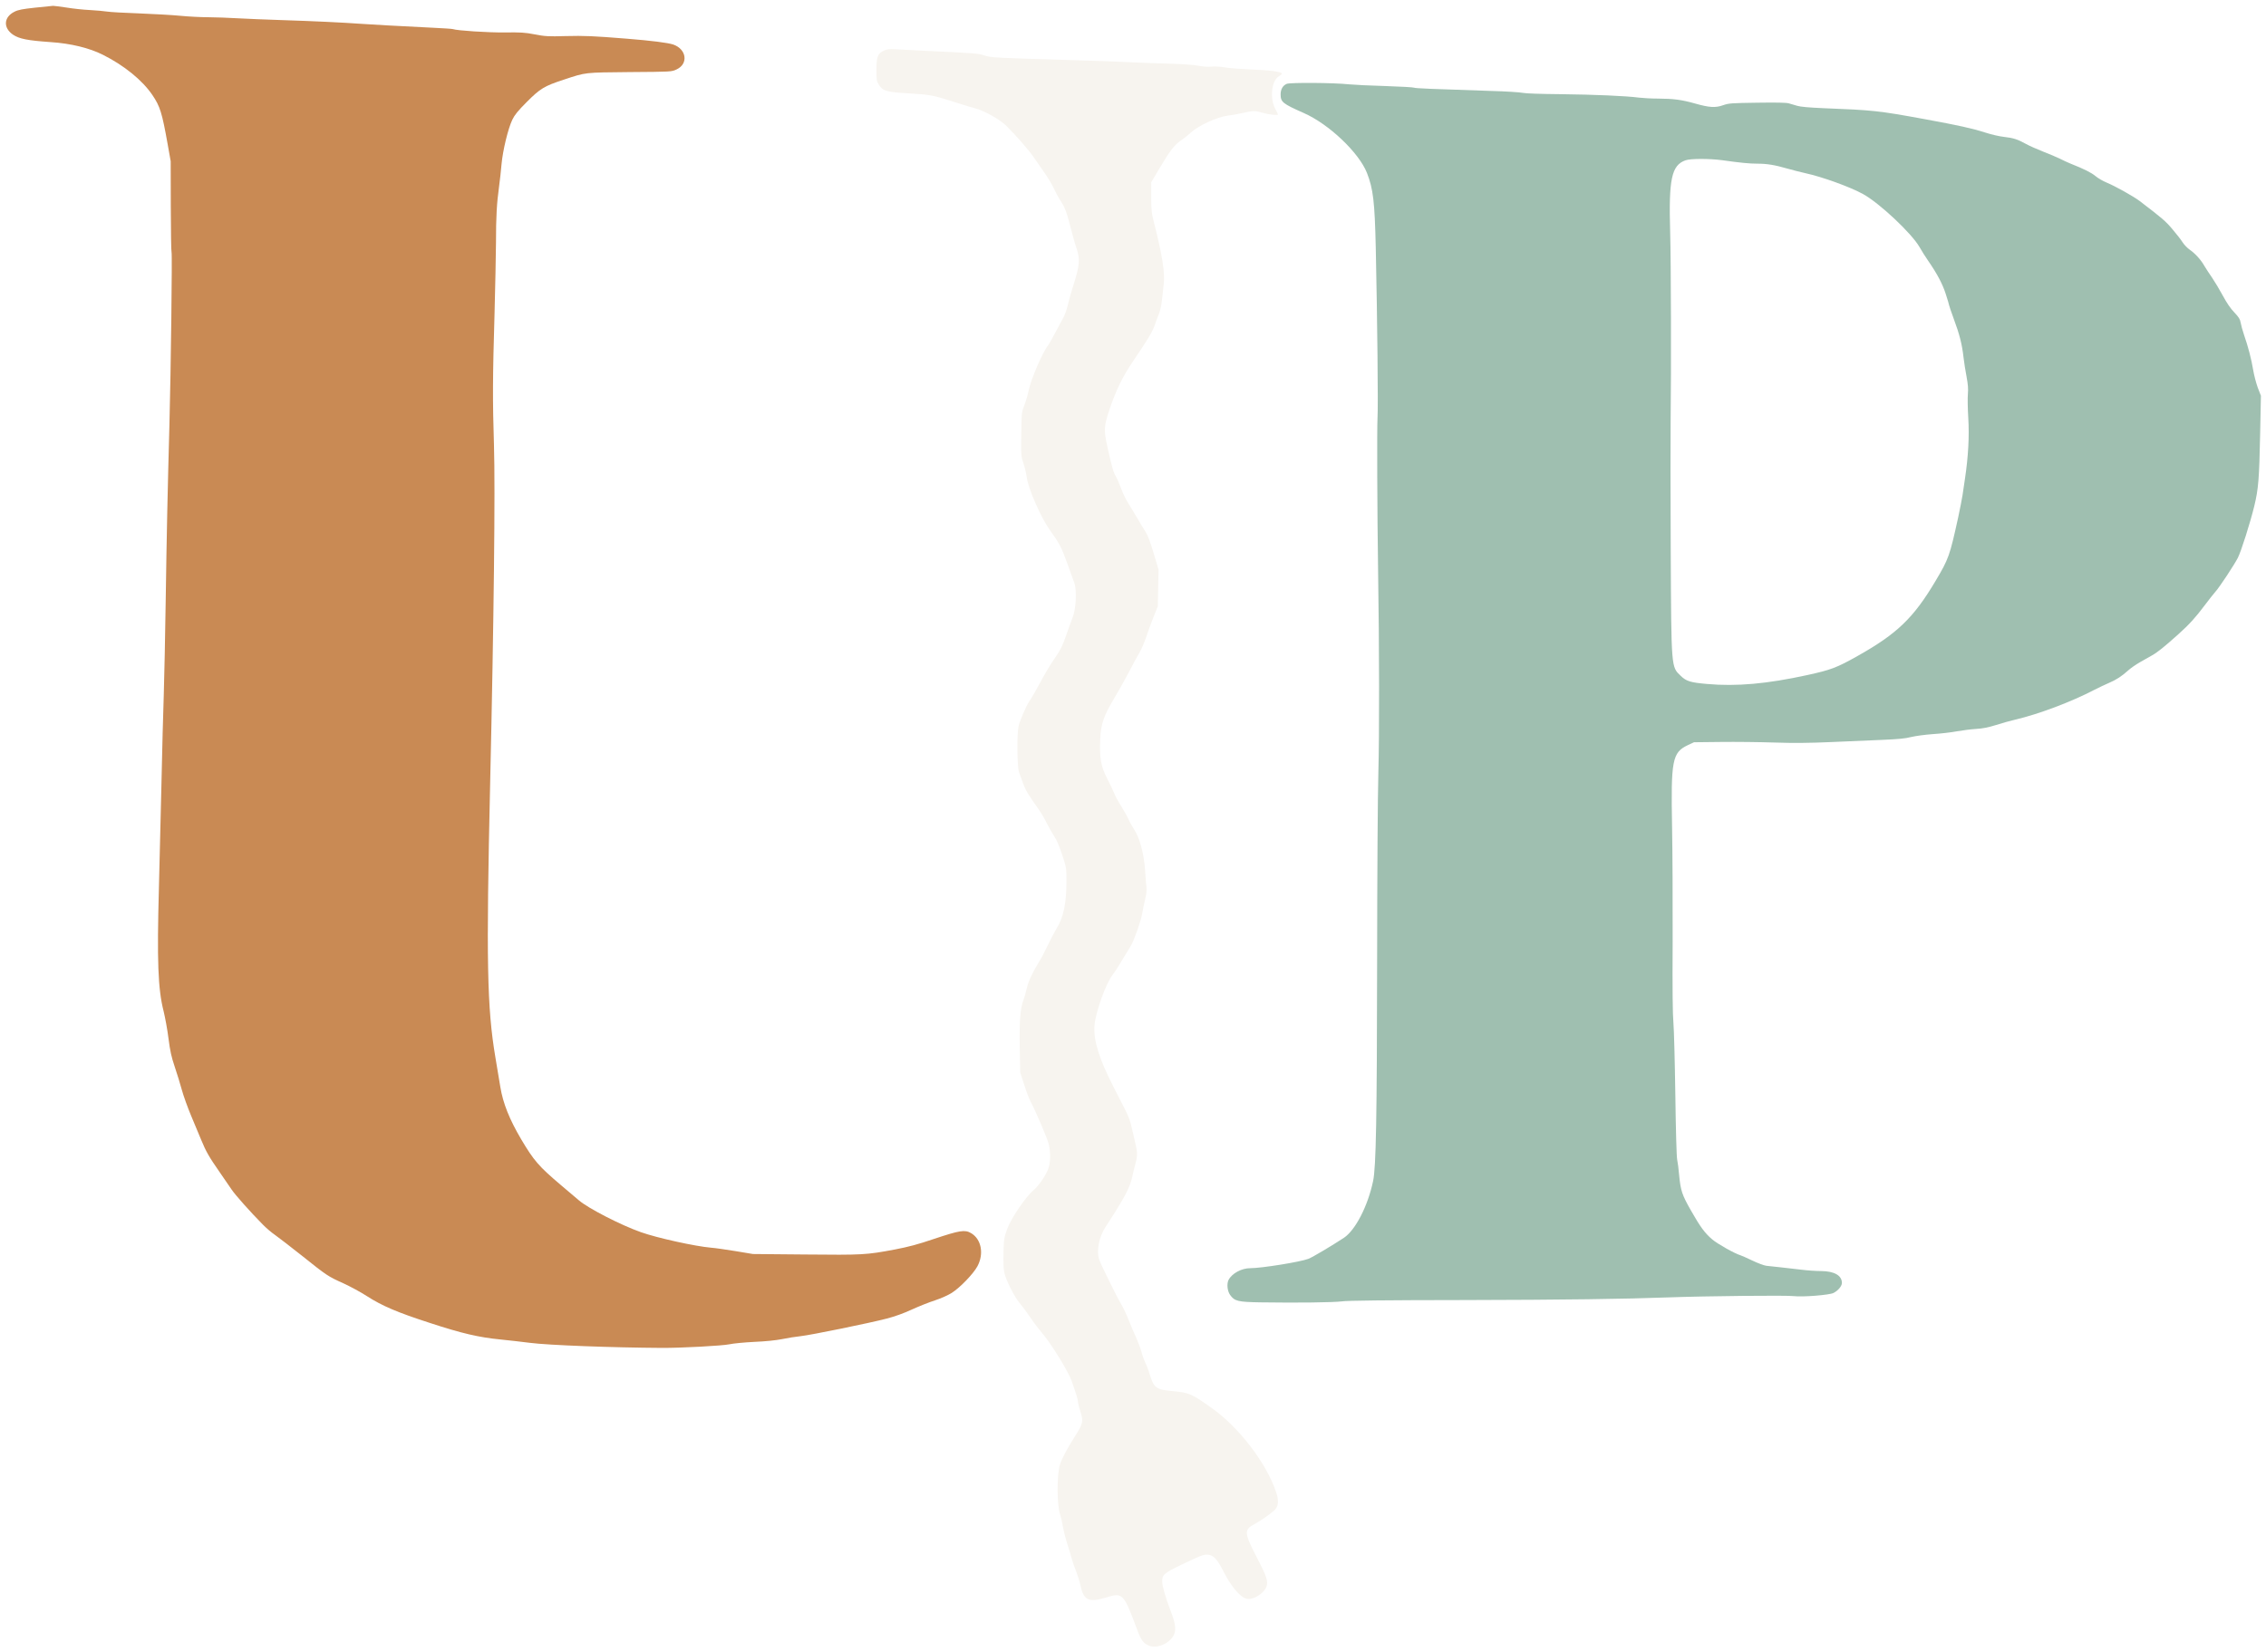
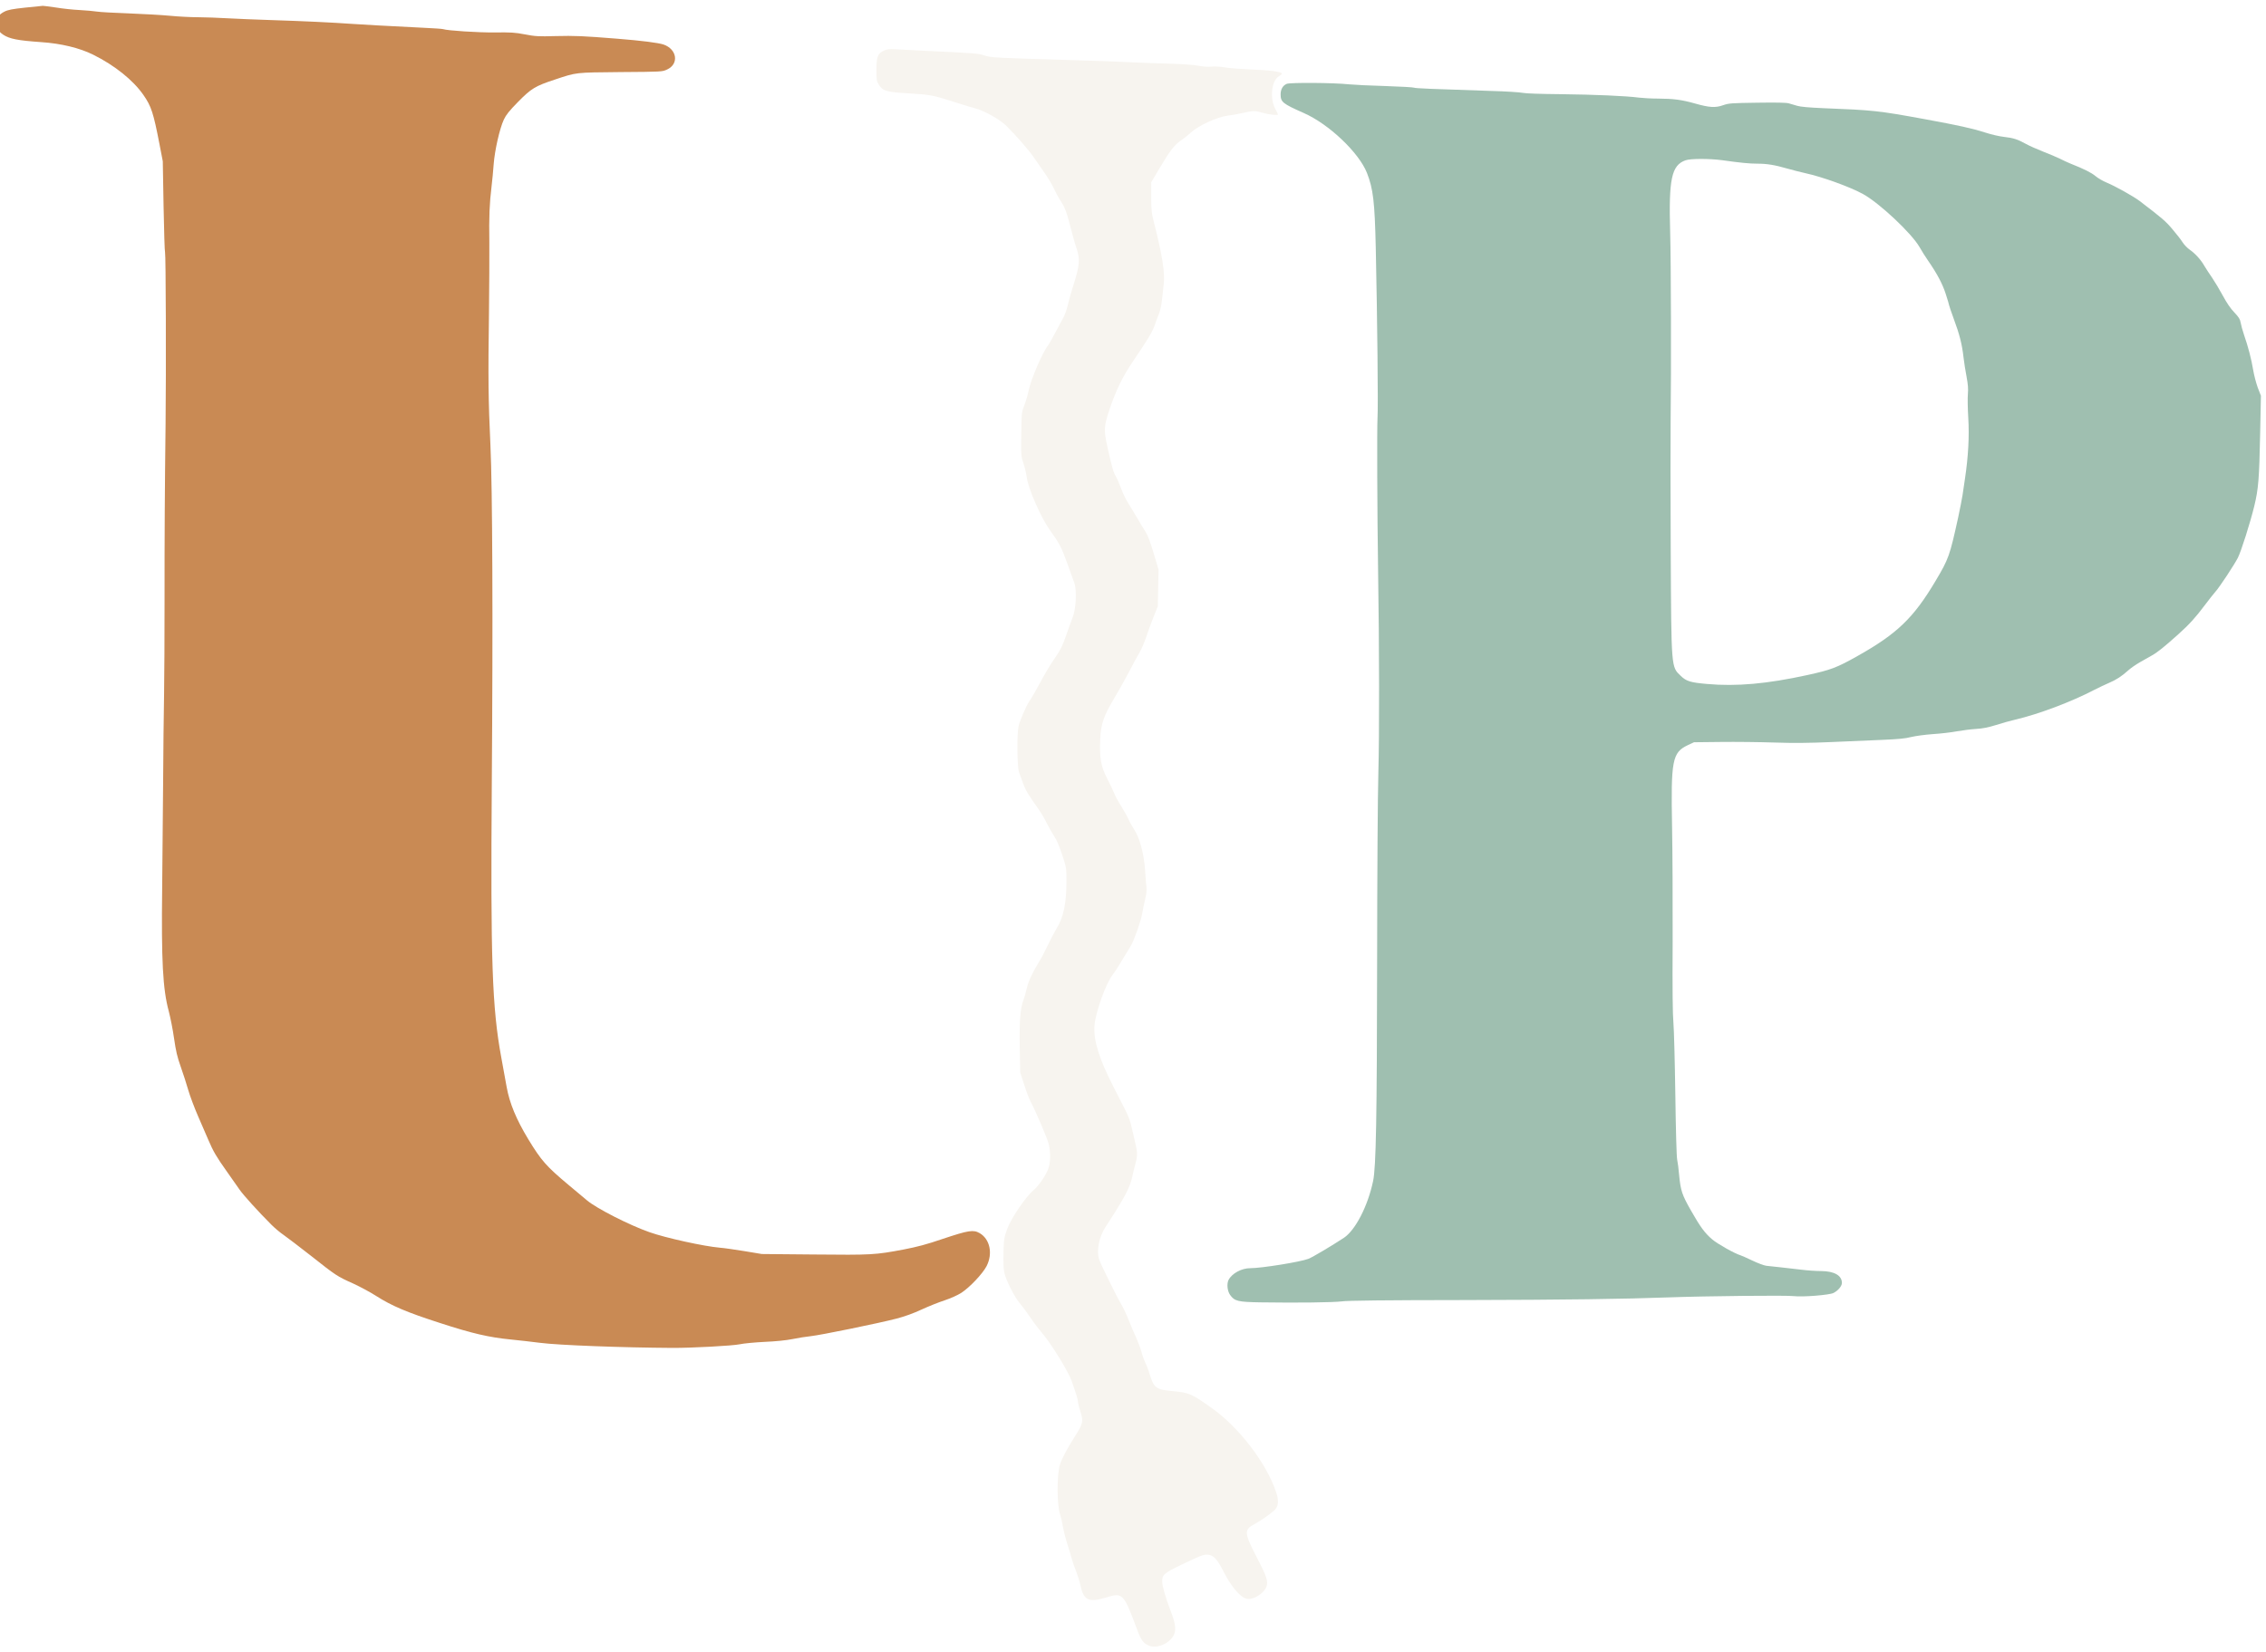
<svg xmlns="http://www.w3.org/2000/svg" viewBox="38 25 2367 1726" role="img" aria-label="Uwe Parsiegla">
  <g id="kabel-wortmarke" transform="translate(0,2438) scale(0.1,-0.1)" fill="#F7F4EF" stroke="none">
    <path d="M9613 23601 c-65 -30 -78 -64 -78 -201 0 -103 2 -119 24 -153 42 -68 78 -79 321 -93 230 -14 242 -17 530 -109 58 -19 125 -39 150 -45 95 -23 262 -116 330 -183 93 -91 234 -252 283 -323 23 -34 72 -105 109 -157 38 -52 84 -130 105 -173 20 -44 49 -97 63 -119 52 -77 72 -129 111 -284 22 -86 51 -190 66 -231 36 -105 29 -181 -30 -365 -25 -77 -53 -175 -62 -219 -10 -43 -30 -101 -45 -130 -109 -204 -149 -277 -159 -290 -58 -70 -181 -354 -206 -476 -9 -46 -30 -115 -45 -154 -28 -70 -29 -75 -32 -301 -3 -226 -3 -231 24 -310 14 -44 29 -107 33 -140 14 -116 148 -424 242 -554 98 -135 122 -182 180 -343 30 -84 64 -178 75 -208 28 -78 18 -276 -19 -365 -13 -33 -44 -117 -68 -188 -36 -104 -56 -145 -111 -225 -37 -53 -91 -140 -119 -192 -86 -158 -132 -238 -153 -267 -32 -46 -101 -207 -113 -264 -18 -91 -14 -425 6 -479 9 -25 29 -79 44 -120 24 -68 55 -118 167 -275 19 -27 56 -90 80 -139 25 -49 61 -111 79 -138 21 -30 52 -103 80 -188 45 -137 45 -140 45 -277 0 -226 -31 -378 -101 -490 -21 -34 -63 -114 -94 -179 -30 -64 -72 -144 -94 -178 -65 -104 -112 -206 -127 -277 -8 -38 -23 -91 -34 -119 -32 -82 -43 -217 -38 -497 l5 -258 41 -127 c22 -70 52 -149 66 -175 53 -99 178 -390 191 -448 19 -78 19 -178 0 -242 -20 -69 -103 -192 -160 -239 -80 -67 -234 -293 -274 -404 -32 -89 -35 -105 -39 -246 -2 -94 0 -172 8 -207 16 -80 108 -262 165 -327 26 -30 76 -98 111 -150 35 -52 90 -124 121 -160 84 -94 271 -397 306 -495 51 -146 67 -197 67 -221 0 -13 11 -58 25 -101 34 -103 29 -126 -56 -259 -81 -127 -142 -242 -158 -299 -33 -114 -31 -426 4 -524 8 -24 20 -73 25 -110 6 -36 25 -115 44 -176 19 -60 42 -137 51 -170 9 -33 30 -94 47 -135 16 -41 36 -106 44 -143 33 -158 87 -183 270 -127 173 53 181 44 325 -344 38 -101 62 -134 116 -158 78 -34 197 8 253 90 40 58 34 130 -24 277 -49 126 -86 255 -86 299 0 74 16 88 205 180 97 47 194 90 216 96 90 24 140 -12 211 -153 85 -170 180 -284 251 -301 67 -16 183 57 207 130 18 54 1 105 -105 309 -129 249 -131 282 -23 340 60 32 152 95 205 141 47 40 55 100 23 194 -102 304 -385 674 -670 877 -214 152 -237 162 -407 178 -178 16 -200 33 -245 180 -11 39 -31 91 -44 116 -12 25 -30 74 -39 110 -9 35 -34 102 -55 149 -22 47 -57 130 -79 185 -21 55 -57 132 -80 170 -48 81 -206 402 -227 459 -34 92 -6 240 65 348 196 301 252 405 277 518 8 36 24 103 36 148 23 90 22 106 -16 267 -9 39 -23 99 -32 135 -8 36 -32 99 -53 140 -21 41 -80 156 -130 255 -149 291 -208 479 -199 635 8 134 122 453 191 536 20 24 91 137 189 301 35 58 108 267 119 338 6 38 20 106 31 150 12 50 17 95 14 120 -3 22 -10 105 -15 185 -12 173 -56 337 -116 427 -19 29 -46 77 -59 107 -13 30 -47 89 -74 133 -28 43 -60 101 -71 129 -11 29 -45 101 -76 160 -66 128 -81 215 -72 414 7 157 36 241 145 423 47 78 118 205 158 282 39 77 88 166 108 199 19 32 49 102 67 155 17 53 52 148 77 211 l46 115 4 192 4 192 -52 173 c-36 122 -62 189 -87 227 -19 29 -59 94 -88 145 -29 50 -71 119 -93 154 -22 34 -54 101 -71 148 -17 47 -42 105 -56 128 -26 45 -39 92 -85 297 -42 189 -40 220 19 399 65 195 138 346 242 499 158 233 208 316 230 381 12 36 32 90 45 121 14 34 27 95 33 156 6 55 13 125 17 155 14 120 -15 301 -103 648 -24 91 -27 126 -28 260 l0 155 74 125 c128 216 167 266 250 322 25 17 67 51 93 75 77 71 273 161 378 174 47 6 122 19 168 30 103 24 121 24 207 -1 61 -18 155 -27 155 -16 0 2 -13 30 -30 61 -57 109 -38 290 36 336 19 11 34 24 34 29 0 21 -125 37 -340 45 -96 4 -211 13 -256 21 -48 8 -105 12 -140 8 -37 -4 -87 0 -134 9 -46 9 -165 18 -305 22 -126 3 -313 10 -415 15 -102 6 -347 15 -545 20 -888 27 -895 27 -970 50 -72 23 -91 24 -620 49 -121 6 -258 13 -305 16 -71 4 -92 2 -127 -14z" />
    <path d="M525 4929 c-40 -11 -74 -43 -92 -88 -19 -45 -45 -756 -41 -1116 l3 -240 46 -95 c93 -191 192 -275 399 -336 309 -91 650 -33 857 145 124 107 179 210 214 401 18 104 49 784 49 1094 0 180 -27 220 -161 238 -93 13 -146 0 -193 -47 -50 -49 -54 -86 -66 -563 -16 -616 -20 -666 -63 -757 -64 -134 -177 -207 -322 -209 -141 -2 -249 63 -310 187 -56 114 -59 149 -46 522 25 760 25 731 1 780 -38 78 -163 117 -275 84z" />
    <path d="M2330 4934 c-67 -28 -84 -40 -101 -78 -24 -53 -24 -79 2 -162 12 -38 27 -98 34 -134 29 -148 56 -269 75 -325 18 -57 38 -143 95 -410 14 -66 32 -147 40 -180 27 -115 64 -280 80 -357 23 -110 66 -191 113 -214 53 -25 219 -38 312 -24 130 19 162 52 204 210 14 49 33 114 44 142 11 29 23 73 27 98 8 52 44 193 85 330 15 52 33 118 40 145 30 129 124 128 150 -2 6 -32 18 -84 26 -115 8 -32 19 -81 24 -110 5 -29 18 -87 29 -128 20 -76 32 -131 77 -340 43 -204 77 -230 299 -229 234 0 272 28 333 249 55 198 143 495 196 665 30 94 66 217 81 275 26 100 68 238 120 400 38 117 41 160 16 214 -57 117 -289 99 -351 -28 -11 -23 -20 -49 -20 -57 0 -9 -11 -49 -25 -89 -14 -40 -25 -84 -25 -96 0 -13 -11 -59 -25 -103 -14 -44 -30 -106 -36 -138 -5 -32 -23 -98 -39 -148 -15 -49 -33 -112 -38 -140 -30 -155 -72 -302 -95 -331 -66 -85 -127 30 -187 351 -12 66 -31 155 -42 199 -10 43 -26 113 -33 155 -23 127 -74 338 -90 378 -33 78 -93 116 -203 128 -160 18 -243 -47 -290 -226 -54 -207 -82 -308 -95 -344 -8 -22 -18 -60 -21 -85 -4 -25 -20 -90 -35 -145 -32 -112 -62 -228 -86 -325 -26 -105 -82 -140 -127 -79 -19 25 -77 276 -118 511 -22 123 -55 294 -75 388 -8 36 -19 91 -25 123 -22 130 -79 176 -223 183 -45 2 -89 1 -97 -2z" />
    <path d="M5154 4916 c-125 -40 -136 -63 -146 -291 -10 -227 -38 -1241 -38 -1357 0 -106 17 -156 63 -183 48 -29 930 -26 980 3 95 54 85 218 -17 266 -28 13 -73 16 -270 16 -348 0 -346 -1 -346 245 0 248 0 248 305 255 194 4 223 7 248 24 86 58 82 209 -7 262 -27 16 -59 20 -231 25 -290 8 -291 9 -287 202 5 223 0 220 340 227 279 5 296 9 341 66 61 77 16 217 -76 238 -62 14 -817 16 -859 2z" />
    <path d="M7208 4914 c-59 -18 -112 -68 -127 -119 -14 -48 -39 -808 -43 -1307 l-3 -346 29 -31 c74 -77 289 -67 343 15 15 24 19 60 25 257 11 329 16 337 243 337 147 1 189 8 289 52 158 68 291 205 331 342 87 290 31 528 -157 667 -109 81 -258 128 -438 140 -201 13 -438 10 -492 -7z" />
    <path d="M9133 4914 c-63 -23 -106 -77 -138 -175 -15 -46 -37 -102 -48 -124 -11 -22 -33 -78 -48 -125 -15 -47 -55 -159 -89 -250 -34 -91 -74 -201 -89 -245 -16 -44 -54 -145 -86 -225 -31 -80 -77 -203 -102 -275 -24 -71 -58 -168 -74 -215 -60 -172 -31 -220 135 -220 148 0 194 41 253 228 40 128 72 175 132 193 59 18 516 8 562 -13 42 -18 87 -103 120 -227 40 -144 71 -173 199 -179 199 -10 251 53 196 235 -47 155 -208 645 -236 723 -16 41 -36 104 -44 140 -9 36 -44 146 -76 245 -33 99 -74 226 -91 282 -59 196 -110 235 -313 240 -90 2 -132 -1 -163 -13z" />
    <path d="M12308 4919 c-200 -29 -375 -183 -427 -377 -50 -187 3 -378 143 -517 64 -64 89 -80 256 -163 218 -109 274 -147 301 -205 56 -125 -4 -242 -146 -286 -123 -38 -241 -21 -405 59 -123 59 -166 54 -195 -25 -13 -33 -16 -62 -12 -111 10 -126 79 -183 283 -234 281 -71 553 -15 717 145 149 146 219 343 183 515 -43 201 -165 322 -486 478 -158 77 -209 113 -234 166 -35 74 -13 176 48 219 45 32 263 33 346 0 142 -55 141 -54 176 -43 57 19 84 97 63 182 -16 70 -82 136 -165 167 -94 36 -309 50 -446 30z" />
    <path d="M10454 4902 c-46 -22 -78 -58 -93 -105 -9 -30 -22 -479 -37 -1287 -7 -384 -7 -385 76 -427 80 -41 220 -27 271 28 35 38 37 52 44 349 4 140 11 270 17 288 23 77 147 81 244 7 51 -39 121 -166 174 -314 105 -298 127 -339 190 -365 59 -24 202 -21 258 4 71 32 80 70 43 173 -57 158 -122 321 -141 352 -10 16 -28 55 -40 85 -12 30 -35 72 -51 93 -81 102 -76 143 30 246 137 133 202 315 166 463 -43 179 -94 250 -236 330 -144 81 -201 90 -564 95 -288 3 -313 2 -351 -15z" />
    <path d="M16100 4909 c-102 -10 -167 -32 -322 -111 -148 -75 -230 -157 -325 -325 -243 -430 -139 -1038 219 -1284 90 -62 243 -126 353 -149 240 -49 610 -3 753 94 86 59 87 60 90 466 4 378 1 406 -44 459 -48 58 -82 63 -371 59 -286 -5 -301 -8 -339 -72 -23 -40 -24 -120 -1 -166 27 -56 65 -72 182 -80 116 -7 148 -21 171 -75 15 -36 19 -186 8 -245 -35 -170 -405 -156 -588 24 -58 56 -90 112 -127 221 -22 64 -24 86 -24 255 l0 185 45 104 c51 118 100 179 182 229 173 103 366 122 568 54 63 -22 134 -49 157 -60 74 -38 117 -39 153 -4 54 55 39 205 -28 275 -53 57 -240 134 -342 142 -123 10 -290 12 -370 4z" />
    <path d="M13385 4903 c-38 -10 -73 -43 -90 -85 -16 -40 -30 -739 -30 -1488 0 -241 23 -275 185 -275 98 0 141 18 174 74 22 38 21 0 31 1022 8 734 11 704 -69 740 -40 18 -150 24 -201 12z" />
    <path d="M14429 4901 c-283 -6 -286 -6 -322 -31 -77 -52 -73 -13 -87 -875 -6 -423 -9 -787 -5 -808 9 -49 61 -102 107 -110 18 -3 220 -7 448 -9 396 -2 417 -2 455 17 104 52 97 219 -11 270 -31 14 -72 17 -263 19 -270 2 -301 10 -333 83 -17 38 -18 58 -13 171 12 230 6 225 285 232 222 5 245 10 284 63 27 37 29 126 3 179 -32 64 -65 73 -272 73 -267 0 -295 20 -295 215 0 202 14 210 343 210 281 0 296 4 329 76 36 82 5 180 -66 209 -42 18 -245 23 -587 16z" />
    <path d="M17327 4886 c-49 -18 -76 -42 -95 -86 -14 -30 -17 -137 -23 -810 -7 -794 -6 -825 32 -874 49 -62 38 -61 559 -62 306 -1 491 -6 520 -13 58 -14 144 -14 195 0 65 18 98 63 129 174 34 122 56 167 103 202 l37 28 250 -1 c292 -1 308 -5 355 -78 16 -26 38 -85 50 -134 41 -163 96 -207 261 -207 83 0 99 3 127 23 67 48 65 105 -12 302 -36 93 -118 335 -170 500 -41 130 -199 583 -209 599 -4 6 -29 81 -56 166 -73 237 -96 257 -299 263 -173 6 -240 -17 -280 -96 -10 -21 -101 -280 -201 -577 -100 -297 -203 -596 -229 -665 -27 -69 -51 -137 -54 -151 -19 -79 -82 -100 -152 -51 l-40 27 -225 5 c-161 4 -232 9 -248 18 -49 28 -49 34 -57 737 -8 731 -7 719 -71 750 -48 23 -150 29 -197 11z" />
    <path d="M10740 1620 c-25 -6 -72 -23 -105 -39 -211 -104 -269 -379 -116 -554 33 -37 124 -95 284 -181 137 -74 181 -129 181 -226 0 -159 -176 -232 -401 -166 -134 39 -183 29 -183 -37 0 -82 84 -138 247 -165 118 -19 214 -4 330 53 208 103 278 355 152 544 -46 69 -85 98 -259 191 -168 89 -197 111 -222 168 -67 150 95 284 267 222 138 -49 172 -50 201 -5 37 56 -27 141 -136 180 -55 20 -179 27 -240 15z" />
    <path d="M14893 1615 c-187 -51 -273 -161 -273 -350 0 -172 70 -261 298 -380 154 -81 202 -118 231 -178 93 -192 -163 -349 -395 -243 -111 51 -174 41 -174 -27 0 -176 390 -252 600 -117 120 77 183 181 188 310 8 181 -63 272 -312 404 -86 45 -165 95 -187 117 -99 99 -62 250 72 294 57 19 87 16 174 -20 79 -32 119 -32 151 1 28 27 27 56 -2 101 -51 79 -239 123 -371 88z" />
    <path d="M7480 1601 c-89 -10 -123 -30 -151 -88 -23 -47 -24 -59 -30 -418 -4 -203 -10 -449 -14 -545 -10 -287 -18 -282 387 -278 l286 3 26 24 c45 42 31 89 -34 115 -32 12 -77 16 -208 16 -252 0 -262 8 -262 213 0 211 17 227 243 227 150 0 194 13 212 63 24 70 -37 97 -218 97 -212 0 -227 12 -227 187 0 175 24 193 258 193 81 0 164 5 186 11 107 30 119 140 17 169 -43 12 -391 20 -471 11z" />
    <path d="M8432 1603 c-36 -7 -89 -64 -100 -108 -6 -22 -13 -159 -17 -305 -3 -146 -10 -388 -16 -538 -9 -260 -8 -276 10 -317 25 -56 83 -79 126 -51 48 31 55 68 55 271 0 239 18 285 110 285 148 0 229 -95 314 -365 47 -149 118 -223 187 -194 66 27 73 102 20 208 -16 31 -37 84 -46 117 -9 32 -39 101 -65 151 -76 146 -76 157 12 250 70 75 103 151 103 233 -2 243 -187 371 -530 368 -77 0 -150 -3 -163 -5z" />
    <path d="M11501 1592 c-65 -33 -76 -59 -79 -195 -18 -792 -19 -1023 -4 -1056 21 -45 70 -66 119 -50 62 20 65 39 72 429 7 377 10 400 65 400 39 0 59 -36 117 -208 182 -543 211 -608 284 -626 35 -9 113 29 130 64 7 14 29 59 50 100 21 41 50 111 66 155 74 212 206 516 236 547 23 23 57 18 72 -10 5 -10 5 -177 -1 -389 -8 -323 -7 -376 6 -408 33 -78 139 -79 170 -2 20 47 30 1139 11 1183 -28 66 -101 96 -182 73 -66 -18 -113 -69 -152 -165 -18 -43 -39 -89 -47 -101 -8 -12 -32 -66 -53 -120 -22 -54 -69 -169 -105 -255 -36 -86 -68 -168 -72 -182 -10 -42 -49 -76 -87 -76 -42 0 -61 20 -86 91 -10 30 -30 79 -44 110 -14 31 -33 83 -42 115 -9 33 -38 111 -65 174 -26 63 -62 156 -80 205 -17 50 -38 100 -45 112 -57 86 -175 126 -254 85z" />
    <path d="M13234 1591 c-80 -36 -78 -20 -82 -652 -4 -507 -3 -559 13 -592 30 -65 50 -68 354 -65 256 3 271 4 298 24 31 23 38 43 29 80 -11 41 -54 51 -251 59 -253 10 -255 11 -255 215 0 198 12 210 203 210 172 0 242 28 235 94 -6 58 -40 70 -211 76 -167 6 -189 12 -206 61 -16 46 -14 213 3 254 27 63 49 69 252 75 165 5 185 7 211 26 52 39 40 114 -22 140 -57 24 -517 20 -571 -5z" />
    <path d="M15533 1595 c-58 -25 -72 -94 -27 -136 23 -21 37 -24 139 -29 94 -4 119 -9 142 -26 53 -40 53 -33 53 -552 0 -531 0 -527 60 -552 44 -18 94 6 108 52 6 19 13 236 16 506 7 523 8 530 66 551 18 6 74 11 124 11 67 0 102 5 132 19 78 35 80 116 4 153 -47 24 -763 27 -817 3z" />
    <path d="M9494 1586 c-52 -23 -55 -43 -64 -496 -5 -228 -12 -481 -15 -561 -8 -175 2 -210 62 -235 33 -14 40 -14 70 0 55 26 63 60 63 260 0 188 6 220 44 237 38 18 83 -15 136 -98 152 -240 267 -388 317 -409 70 -30 133 -1 133 60 0 34 -57 133 -109 191 -28 31 -138 184 -226 314 -70 102 -71 153 -5 234 158 196 219 268 265 317 84 89 92 154 24 191 -64 34 -134 -21 -266 -209 -18 -25 -47 -61 -66 -81 -18 -20 -50 -59 -71 -88 -44 -59 -71 -76 -112 -71 -49 5 -56 33 -50 206 6 157 -1 200 -35 229 -24 20 -63 23 -95 9z" />
    <path d="M14215 1591 c-58 -24 -59 -30 -66 -335 -13 -532 -10 -883 5 -920 31 -74 137 -67 169 11 24 61 28 1154 4 1199 -22 42 -71 61 -112 45z" />
    <path d="M16648 1584 c-75 -31 -73 -16 -73 -661 l0 -571 24 -26 c36 -38 98 -46 362 -46 299 0 331 10 317 100 -8 55 -42 65 -256 70 -218 6 -240 12 -261 72 -13 37 -13 124 -2 227 14 114 16 115 216 121 193 6 220 16 220 85 0 68 -28 79 -214 85 -220 7 -240 24 -227 203 11 165 29 177 266 177 187 0 243 15 256 64 11 47 -3 76 -49 96 -57 26 -518 29 -579 4z" />
    <path d="M17670 1593 c-114 -41 -108 -6 -108 -669 0 -360 4 -569 10 -587 28 -74 141 -71 167 4 6 19 11 108 11 219 0 111 5 200 11 219 20 56 91 75 172 47 101 -36 146 -110 252 -407 31 -90 49 -114 96 -133 79 -32 144 29 121 112 -21 73 -90 238 -144 342 -83 159 -84 188 -8 249 82 65 127 217 100 330 -16 68 -81 164 -136 202 -75 51 -210 79 -384 78 -80 0 -152 -3 -160 -6z" />
    <path d="M2022 1579 c-45 -13 -106 -77 -125 -130 -9 -24 -35 -89 -58 -144 -23 -55 -65 -163 -94 -240 -29 -77 -70 -183 -90 -235 -20 -52 -56 -147 -79 -210 -24 -63 -55 -138 -69 -167 -66 -128 -24 -227 80 -192 49 16 69 41 126 157 73 148 69 146 293 150 263 5 292 -7 338 -145 33 -97 61 -139 109 -158 47 -19 61 -19 96 0 66 34 70 17 -134 631 -103 307 -197 578 -211 601 -42 73 -110 103 -182 82z" />
    <path d="M4290 1580 c-40 -18 -80 -61 -89 -100 -11 -40 -31 -598 -34 -922 -3 -309 -4 -308 304 -308 220 0 299 14 419 72 131 64 251 229 302 415 27 102 30 305 5 406 -51 206 -209 363 -423 422 -74 20 -445 31 -484 15z m370 -180 c159 -25 253 -106 316 -272 36 -96 39 -109 37 -199 -3 -160 -58 -305 -145 -385 -149 -137 -450 -169 -498 -54 -19 45 9 819 31 864 25 53 112 69 259 46z" />
    <path d="M5415 1576 c-59 -26 -67 -76 -31 -193 24 -76 88 -332 101 -403 4 -19 22 -82 40 -140 19 -58 52 -183 75 -278 62 -263 77 -288 183 -299 99 -10 165 44 187 157 7 30 33 125 60 210 26 85 53 180 60 210 33 155 71 230 115 230 43 0 71 -51 86 -157 6 -43 21 -114 34 -158 12 -44 28 -114 35 -155 14 -86 70 -248 100 -290 49 -69 154 -75 219 -12 42 40 54 73 135 347 58 196 124 407 197 632 61 188 66 214 49 257 -39 103 -170 40 -199 -95 -6 -27 -22 -75 -35 -107 -13 -31 -27 -75 -31 -97 -4 -22 -20 -83 -35 -135 -52 -177 -79 -275 -86 -311 -7 -43 -38 -97 -59 -105 -51 -20 -84 19 -108 131 -64 292 -161 648 -192 701 -32 55 -82 80 -130 64 -60 -20 -103 -93 -130 -218 -8 -38 -23 -93 -35 -122 -11 -29 -26 -76 -31 -104 -6 -28 -26 -100 -45 -160 -18 -59 -41 -145 -49 -189 -19 -99 -36 -129 -72 -125 -38 4 -61 43 -83 138 -11 47 -35 146 -55 220 -19 74 -53 212 -76 305 -47 195 -58 218 -114 245 -48 23 -42 23 -80 6z" />
    <path d="M354 1566 c-56 -25 -62 -57 -74 -418 -6 -178 -15 -428 -20 -557 -7 -188 -7 -239 4 -265 25 -60 75 -85 131 -66 63 21 69 46 75 290 7 303 -3 294 305 288 283 -5 275 4 275 -294 0 -236 6 -265 63 -283 29 -10 42 -9 72 3 63 27 67 47 76 421 4 182 11 431 15 555 7 214 6 228 -13 271 -37 84 -121 88 -167 9 -19 -31 -22 -57 -26 -220 -7 -272 -6 -270 -296 -270 -288 0 -295 7 -286 279 6 198 -2 235 -54 257 -40 17 -41 17 -80 0z" />
    <path d="M2895 1561 c-44 -20 -70 -57 -79 -111 -3 -19 -13 -274 -22 -566 -15 -507 -15 -534 2 -569 35 -74 127 -80 176 -12 22 31 23 40 30 372 8 375 10 399 34 426 39 43 96 2 132 -93 51 -137 302 -615 353 -672 67 -75 148 -97 226 -59 54 25 60 51 67 303 3 124 11 374 17 556 11 317 11 334 -7 370 -39 80 -117 89 -168 21 -23 -31 -34 -205 -35 -552 -1 -203 -7 -225 -62 -225 -37 0 -67 31 -93 97 -10 26 -69 145 -131 263 -61 118 -127 247 -146 285 -75 153 -186 216 -294 166z" />
  </g>
-   <g id="u" transform="translate(0,2438) scale(0.1,-0.1)" fill="#C98A54" stroke="none">
-     <path d="M747 24050 c-131 -14 -178 -23 -215 -42 -114 -56 -121 -169 -15 -241 65 -43 150 -60 393 -77 210 -14 403 -61 544 -132 222 -111 413 -266 518 -421 80 -118 101 -186 159 -512 l32 -180 1 -470 c1 -258 4 -475 8 -481 8 -12 -7 -1234 -22 -1794 -19 -691 -29 -1154 -39 -1840 -5 -371 -15 -812 -20 -980 -6 -168 -18 -618 -26 -1000 -9 -382 -20 -843 -25 -1025 -21 -762 -10 -1060 49 -1290 16 -66 40 -194 51 -285 17 -131 30 -192 65 -295 24 -71 58 -181 75 -244 17 -62 61 -184 97 -270 36 -86 83 -198 104 -249 49 -120 83 -180 189 -332 48 -69 106 -153 129 -188 39 -58 192 -230 326 -366 33 -34 90 -83 128 -109 37 -26 165 -125 285 -220 255 -204 268 -213 433 -287 69 -32 177 -90 240 -131 160 -103 319 -171 659 -281 335 -110 513 -151 738 -173 86 -9 225 -24 307 -35 191 -25 864 -50 1380 -53 200 -1 630 22 705 38 41 9 158 20 260 25 117 5 224 16 290 29 58 12 145 26 195 31 103 11 707 134 900 184 84 22 176 55 260 94 72 33 180 76 242 96 64 21 139 55 175 78 88 56 225 199 268 278 70 131 41 283 -66 346 -65 38 -116 30 -384 -59 -173 -59 -269 -84 -414 -112 -298 -56 -334 -58 -936 -52 l-545 5 -180 30 c-99 16 -215 33 -257 36 -165 14 -564 102 -733 162 -210 74 -550 249 -647 332 -36 31 -122 104 -190 161 -230 195 -281 254 -414 478 -122 207 -190 376 -218 548 -9 55 -32 193 -51 306 -88 522 -97 1007 -55 2869 39 1701 54 3079 40 3525 -15 472 -14 710 6 1385 7 267 14 598 15 735 0 273 8 409 32 585 9 63 20 169 26 235 13 143 68 372 113 465 24 50 58 92 152 186 139 139 181 165 386 232 236 78 209 74 689 79 434 3 435 3 487 27 127 58 107 212 -34 261 -55 18 -223 40 -487 61 -349 28 -439 32 -640 27 -180 -5 -212 -3 -320 18 -104 20 -146 22 -314 20 -171 -2 -494 19 -541 35 -8 3 -100 9 -205 14 -453 23 -589 30 -735 40 -228 16 -507 29 -845 40 -165 5 -374 14 -465 19 -91 6 -228 10 -306 11 -78 0 -208 7 -290 15 -82 8 -275 19 -430 25 -155 5 -305 14 -335 19 -30 5 -110 12 -179 16 -69 3 -179 15 -245 26 -66 10 -129 18 -140 18 -11 -1 -95 -9 -188 -19z" />
+   <g id="u-entzerrt" transform="matrix(1 0 0.015365 1 -11.2318 0)">
+     <g id="u" transform="translate(0,2438) scale(0.1,-0.1)" fill="#C98A54" stroke="none">
+       <path d="M747 24050 c-131 -14 -178 -23 -215 -42 -114 -56 -121 -169 -15 -241 65 -43 150 -60 393 -77 210 -14 403 -61 544 -132 222 -111 413 -266 518 -421 80 -118 101 -186 159 -512 l32 -180 1 -470 c1 -258 4 -475 8 -481 8 -12 -7 -1234 -22 -1794 -19 -691 -29 -1154 -39 -1840 -5 -371 -15 -812 -20 -980 -6 -168 -18 -618 -26 -1000 -9 -382 -20 -843 -25 -1025 -21 -762 -10 -1060 49 -1290 16 -66 40 -194 51 -285 17 -131 30 -192 65 -295 24 -71 58 -181 75 -244 17 -62 61 -184 97 -270 36 -86 83 -198 104 -249 49 -120 83 -180 189 -332 48 -69 106 -153 129 -188 39 -58 192 -230 326 -366 33 -34 90 -83 128 -109 37 -26 165 -125 285 -220 255 -204 268 -213 433 -287 69 -32 177 -90 240 -131 160 -103 319 -171 659 -281 335 -110 513 -151 738 -173 86 -9 225 -24 307 -35 191 -25 864 -50 1380 -53 200 -1 630 22 705 38 41 9 158 20 260 25 117 5 224 16 290 29 58 12 145 26 195 31 103 11 707 134 900 184 84 22 176 55 260 94 72 33 180 76 242 96 64 21 139 55 175 78 88 56 225 199 268 278 70 131 41 283 -66 346 -65 38 -116 30 -384 -59 -173 -59 -269 -84 -414 -112 -298 -56 -334 -58 -936 -52 l-545 5 -180 30 c-99 16 -215 33 -257 36 -165 14 -564 102 -733 162 -210 74 -550 249 -647 332 -36 31 -122 104 -190 161 -230 195 -281 254 -414 478 -122 207 -190 376 -218 548 -9 55 -32 193 -51 306 -88 522 -97 1007 -55 2869 39 1701 54 3079 40 3525 -15 472 -14 710 6 1385 7 267 14 598 15 735 0 273 8 409 32 585 9 63 20 169 26 235 13 143 68 372 113 465 24 50 58 92 152 186 139 139 181 165 386 232 236 78 209 74 689 79 434 3 435 3 487 27 127 58 107 212 -34 261 -55 18 -223 40 -487 61 -349 28 -439 32 -640 27 -180 -5 -212 -3 -320 18 -104 20 -146 22 -314 20 -171 -2 -494 19 -541 35 -8 3 -100 9 -205 14 -453 23 -589 30 -735 40 -228 16 -507 29 -845 40 -165 5 -374 14 -465 19 -91 6 -228 10 -306 11 -78 0 -208 7 -290 15 -82 8 -275 19 -430 25 -155 5 -305 14 -335 19 -30 5 -110 12 -179 16 -69 3 -179 15 -245 26 -66 10 -129 18 -140 18 -11 -1 -95 -9 -188 -19z" />
+     </g>
  </g>
  <g id="p" transform="translate(0,2438) scale(0.1,-0.1)" fill="#9FBFB0" stroke="none">
    <path d="M13821 23254 c-41 -17 -64 -57 -64 -110 0 -80 21 -97 240 -194 263 -115 578 -414 662 -627 65 -167 81 -298 92 -788 16 -734 26 -1656 18 -1776 -6 -109 -3 -988 6 -1574 13 -827 14 -1734 3 -2124 -7 -252 -12 -1066 -13 -1986 -2 -1628 -11 -2140 -42 -2285 -55 -261 -184 -511 -304 -592 -129 -85 -328 -203 -371 -220 -86 -33 -490 -98 -607 -98 -92 0 -192 -54 -228 -123 -20 -40 -13 -115 16 -156 47 -66 82 -74 316 -78 395 -6 760 -1 850 10 63 9 441 13 1280 14 1051 2 1677 11 2140 28 380 14 1234 23 1305 13 84 -11 370 11 412 33 48 24 88 72 88 105 0 78 -80 123 -217 124 -51 0 -143 6 -205 14 -62 8 -160 19 -218 25 -58 6 -125 14 -149 16 -24 3 -89 27 -145 54 -55 26 -112 52 -126 56 -61 18 -240 119 -295 166 -78 67 -123 128 -222 302 -93 163 -108 209 -123 368 -5 63 -15 138 -21 165 -6 29 -14 302 -19 679 -5 347 -14 684 -20 750 -8 84 -11 340 -8 850 1 402 -1 939 -6 1195 -13 698 2 777 163 854 l66 31 280 3 c154 2 406 -1 560 -6 205 -7 364 -5 595 5 173 7 414 18 535 23 165 7 240 14 300 30 46 11 143 24 225 30 80 5 192 18 250 29 58 10 148 22 200 25 71 4 126 15 210 41 63 20 151 45 196 55 248 58 589 186 834 314 47 24 114 56 150 71 74 31 135 71 200 130 25 23 81 62 125 87 44 25 101 57 127 72 55 31 131 92 273 220 115 103 178 173 278 306 39 52 88 114 108 137 43 47 197 281 235 355 35 69 128 363 171 538 44 183 52 279 62 765 l8 390 -33 85 c-17 47 -39 130 -48 185 -19 114 -52 241 -95 365 -16 47 -32 105 -36 130 -6 36 -19 56 -66 106 -40 41 -79 99 -120 175 -34 63 -85 148 -113 189 -29 41 -65 97 -81 124 -35 62 -96 129 -153 168 -24 17 -57 51 -73 76 -16 26 -64 88 -107 138 -71 84 -107 115 -342 294 -63 48 -258 157 -344 192 -39 16 -92 47 -118 69 -42 35 -119 74 -261 130 -27 11 -75 33 -108 50 -33 16 -112 50 -177 75 -64 25 -145 61 -179 80 -86 48 -132 63 -231 74 -47 5 -133 25 -191 44 -141 45 -276 75 -641 142 -482 88 -530 93 -1060 114 -139 6 -233 14 -265 24 -27 8 -67 20 -89 26 -26 8 -128 10 -330 7 -269 -4 -296 -5 -356 -26 -82 -29 -144 -25 -296 18 -138 39 -224 50 -384 51 -69 0 -158 5 -199 10 -137 18 -465 32 -816 36 -211 2 -370 7 -400 14 -27 6 -178 16 -335 20 -616 20 -787 27 -799 34 -6 4 -141 12 -299 17 -158 4 -330 13 -382 18 -155 17 -614 20 -649 5z m4549 -798 c191 -27 286 -36 366 -36 102 0 185 -14 309 -50 55 -16 143 -38 196 -50 171 -37 465 -143 599 -217 170 -93 506 -408 590 -553 23 -41 63 -104 88 -140 93 -134 153 -245 187 -352 19 -59 35 -112 35 -118 0 -5 23 -71 50 -146 58 -155 85 -261 100 -395 6 -52 20 -143 32 -204 15 -81 19 -128 14 -181 -4 -40 -2 -152 4 -250 12 -189 0 -408 -35 -639 -9 -55 -20 -131 -25 -169 -6 -38 -26 -141 -45 -230 -89 -405 -99 -434 -237 -666 -229 -386 -402 -552 -813 -783 -220 -124 -280 -146 -526 -200 -421 -92 -741 -121 -1049 -93 -173 15 -216 29 -273 84 -101 97 -99 67 -105 1317 -3 583 -3 1191 -1 1350 7 502 4 1678 -5 1970 -16 554 14 698 160 750 52 19 250 19 384 1z" />
  </g>
</svg>
